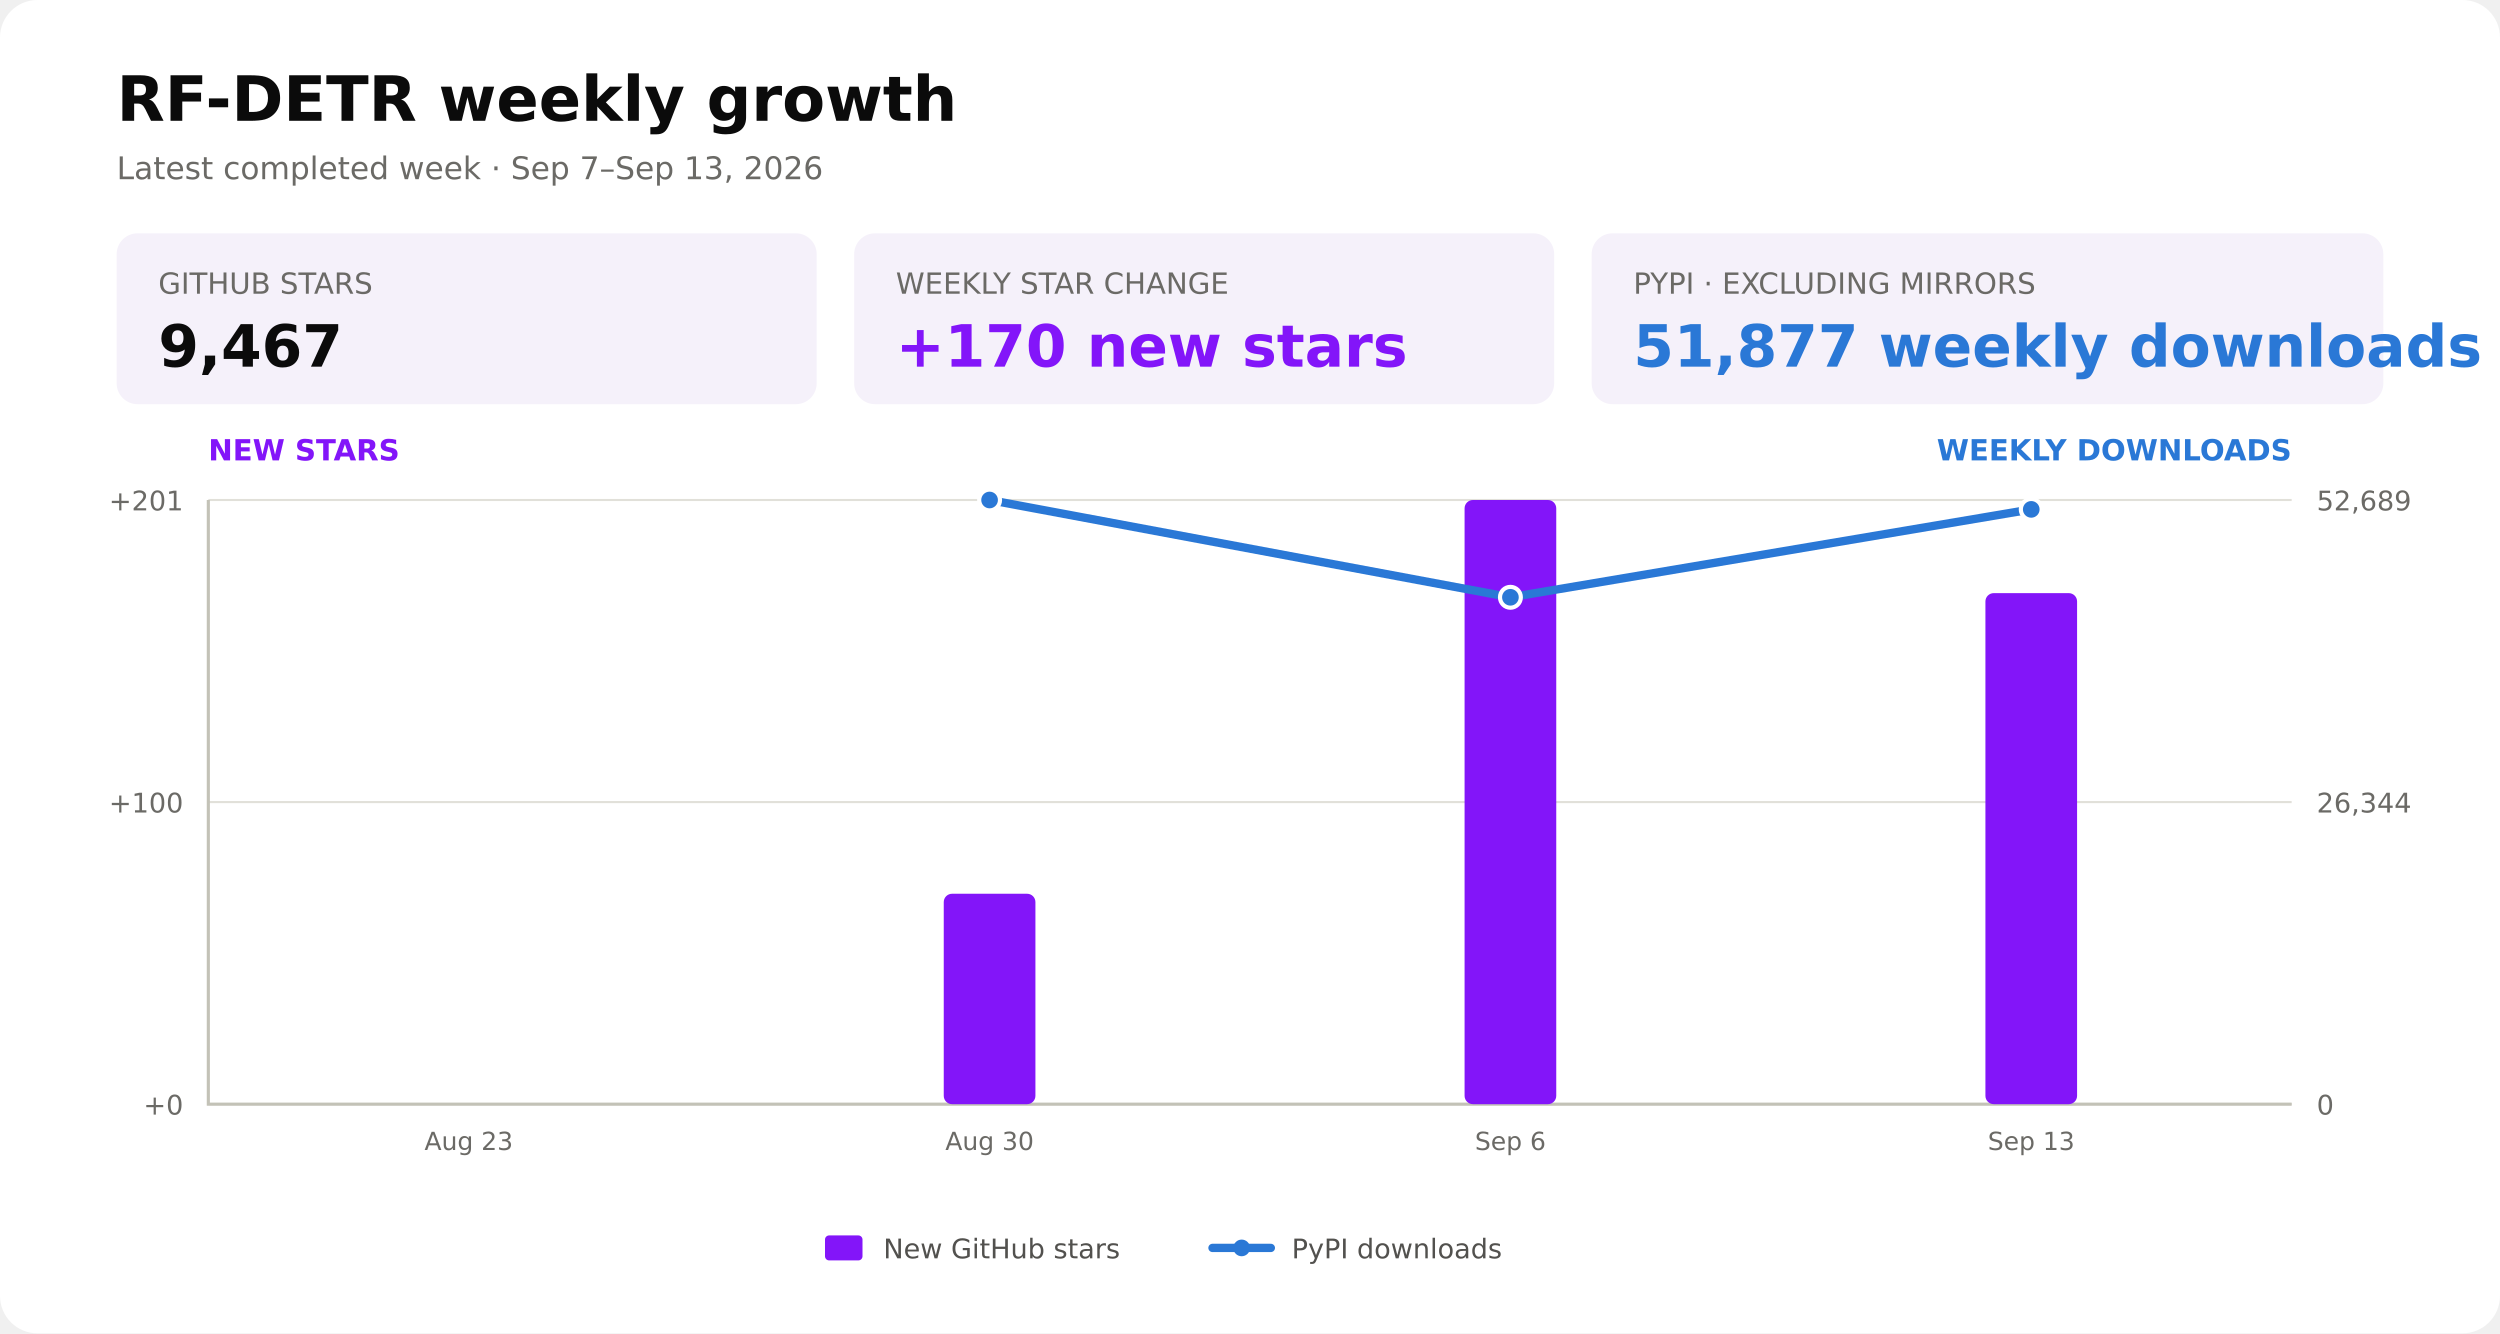
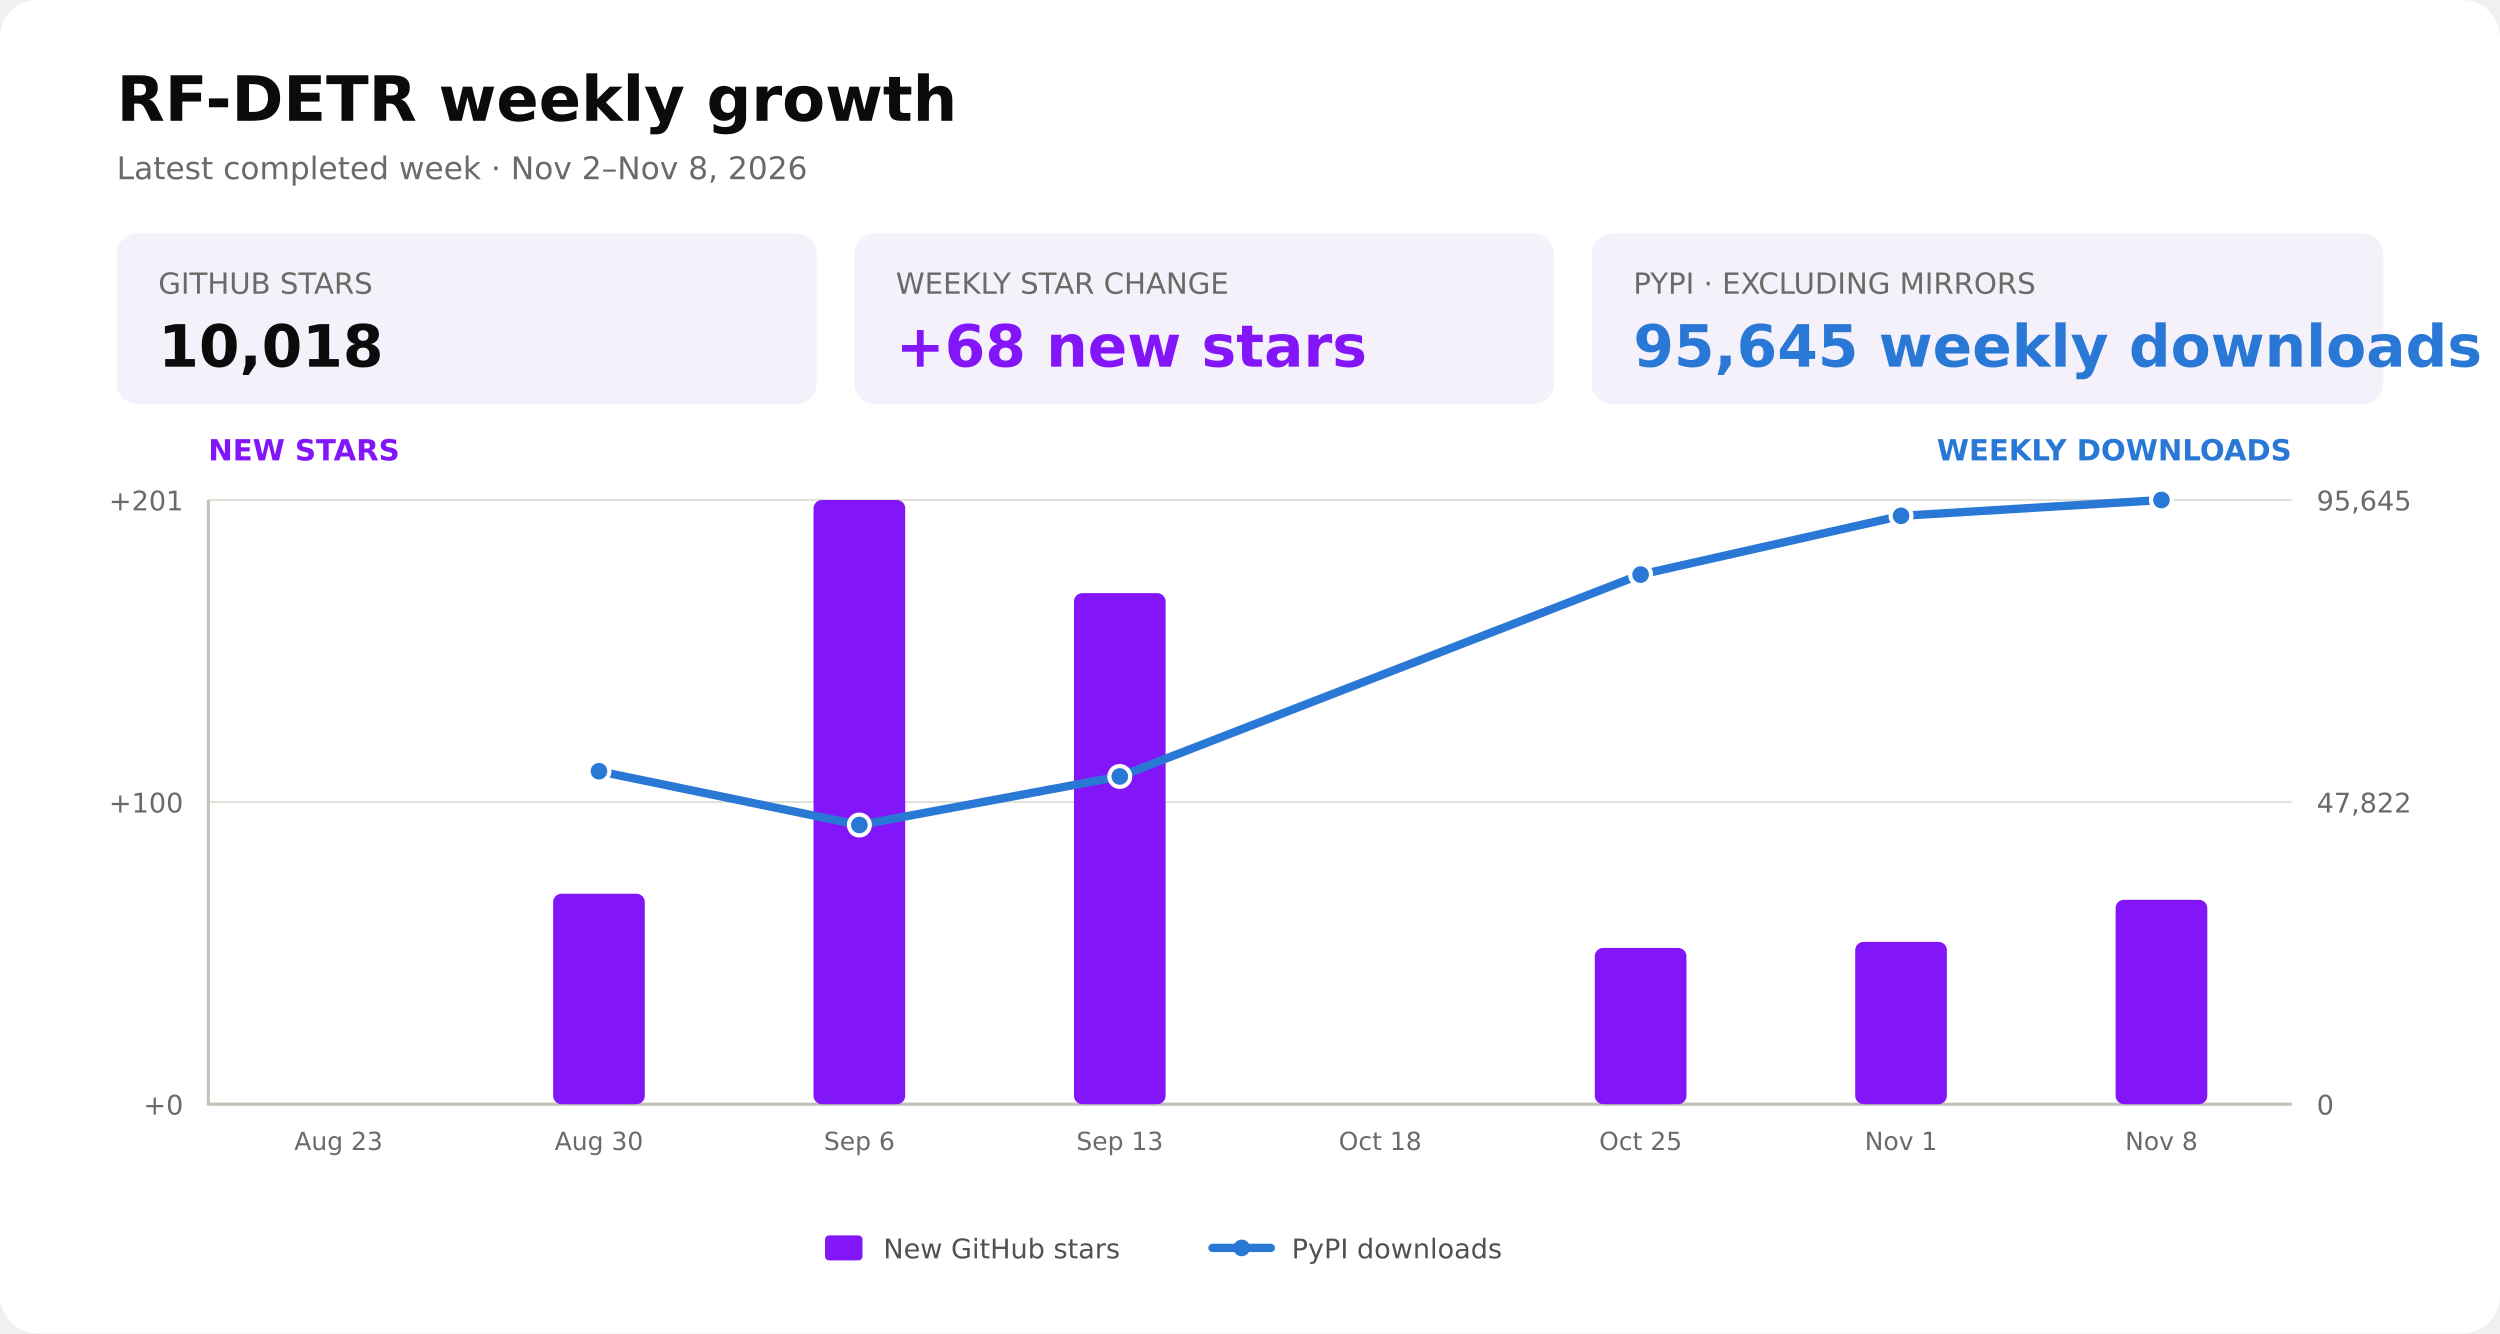
<svg xmlns="http://www.w3.org/2000/svg" width="1200" height="640" viewBox="0 0 1200 640" role="img" aria-labelledby="title description">
  <rect width="1200" height="640" rx="18" fill="#ffffff" />
  <text x="56" y="58" fill="#0b0b0b" font-family="DejaVu Sans, Arial, sans-serif" font-size="30" font-weight="700">RF-DETR weekly growth</text>
-   <text x="56" y="86" fill="#6b6a66" font-family="DejaVu Sans, Arial, sans-serif" font-size="15">Latest completed week · Sep 7–Sep 13, 2026</text>
+   <text x="56" y="86" fill="#6b6a66" font-family="DejaVu Sans, Arial, sans-serif" font-size="15">Latest completed week · Nov 2–Nov 8, 2026</text>
  <g font-family="DejaVu Sans, Arial, sans-serif">
    <rect x="56" y="112" width="336" height="82" rx="10" fill="#f5f1fa" />
    <text x="76" y="141" fill="#6b6a66" font-size="14">GITHUB STARS</text>
-     <text x="76" y="176" fill="#0b0b0b" font-size="28" font-weight="700">9,467</text>
+     <text x="76" y="176" fill="#0b0b0b" font-size="28" font-weight="700">10,018</text>
    <rect x="410" y="112" width="336" height="82" rx="10" fill="#f5f1fa" />
    <text x="430" y="141" fill="#6b6a66" font-size="14">WEEKLY STAR CHANGE</text>
-     <text x="430" y="176" fill="#8315f9" font-size="28" font-weight="700">+170 new stars</text>
+     <text x="430" y="176" fill="#8315f9" font-size="28" font-weight="700">+68 new stars</text>
    <rect x="764" y="112" width="380" height="82" rx="10" fill="#f5f1fa" />
    <text x="784" y="141" fill="#6b6a66" font-size="14">PYPI · EXCLUDING MIRRORS</text>
-     <text x="784" y="176" fill="#2a78d6" font-size="28" font-weight="700">51,877 weekly downloads</text>
+     <text x="784" y="176" fill="#2a78d6" font-size="28" font-weight="700">95,645 weekly downloads</text>
  </g>
  <g aria-hidden="true" fill="none" stroke="#e1e0d9" stroke-width="1">
    <path d="M100 530.0H1100" />
    <path d="M100 385.0H1100" />
    <path d="M100 240.0H1100" />
  </g>
  <path d="M100 240V530H1100" fill="none" stroke="#c3c2b7" stroke-width="1.5" />
  <g fill="#6b6a66" font-family="DejaVu Sans, Arial, sans-serif" font-size="13">
    <text x="88" y="535.0" text-anchor="end">+0</text>
    <text x="1112" y="535.0" text-anchor="start">0</text>
    <text x="88" y="390.0" text-anchor="end">+100</text>
-     <text x="1112" y="390.0" text-anchor="start">26,344</text>
+     <text x="1112" y="390.0" text-anchor="start">47,822</text>
    <text x="88" y="245.0" text-anchor="end">+201</text>
-     <text x="1112" y="245.0" text-anchor="start">52,689</text>
+     <text x="1112" y="245.0" text-anchor="start">95,645</text>
    <text x="100" y="221" fill="#8315f9" font-size="14" font-weight="700">NEW STARS</text>
    <text x="1100" y="221" fill="#2a78d6" font-size="14" font-weight="700" text-anchor="end">WEEKLY DOWNLOADS</text>
  </g>
  <g id="weekly-stars-bars">
-     <rect x="453.0" y="429.0" width="44.0" height="101.0" rx="4" fill="#8315f9" />
-     <rect x="703.0" y="240.0" width="44.0" height="290.0" rx="4" fill="#8315f9" />
-     <rect x="953.0" y="284.7" width="44.0" height="245.3" rx="4" fill="#8315f9" />
+     <rect x="265.5" y="429.0" width="44.0" height="101.0" rx="4" fill="#8315f9" />
+     <rect x="390.5" y="240.0" width="44.0" height="290.0" rx="4" fill="#8315f9" />
+     <rect x="515.5" y="284.7" width="44.0" height="245.3" rx="4" fill="#8315f9" />
+     <rect x="765.5" y="455.0" width="44.0" height="75.0" rx="4" fill="#8315f9" />
+     <rect x="890.5" y="452.1" width="44.0" height="77.9" rx="4" fill="#8315f9" />
+     <rect x="1015.5" y="431.9" width="44.0" height="98.1" rx="4" fill="#8315f9" />
  </g>
  <g id="weekly-downloads-line">
-     <polyline points="475.0,240.0 725.0,286.7 975.0,244.5" fill="none" stroke="#2a78d6" stroke-width="4" stroke-linecap="round" stroke-linejoin="round" />
-     <circle cx="475.0" cy="240.0" r="5" fill="#2a78d6" stroke="#ffffff" stroke-width="2" />
-     <circle cx="725.0" cy="286.7" r="5" fill="#2a78d6" stroke="#ffffff" stroke-width="2" />
-     <circle cx="975.0" cy="244.5" r="5" fill="#2a78d6" stroke="#ffffff" stroke-width="2" />
+     <polyline points="287.5,370.2 412.5,396.0 537.5,372.7 787.5,275.8 912.5,247.6 1037.5,240.0" fill="none" stroke="#2a78d6" stroke-width="4" stroke-linecap="round" stroke-linejoin="round" />
+     <circle cx="287.5" cy="370.2" r="5" fill="#2a78d6" stroke="#ffffff" stroke-width="2" />
+     <circle cx="412.5" cy="396.0" r="5" fill="#2a78d6" stroke="#ffffff" stroke-width="2" />
+     <circle cx="537.5" cy="372.7" r="5" fill="#2a78d6" stroke="#ffffff" stroke-width="2" />
+     <circle cx="787.5" cy="275.8" r="5" fill="#2a78d6" stroke="#ffffff" stroke-width="2" />
+     <circle cx="912.5" cy="247.6" r="5" fill="#2a78d6" stroke="#ffffff" stroke-width="2" />
+     <circle cx="1037.5" cy="240.0" r="5" fill="#2a78d6" stroke="#ffffff" stroke-width="2" />
  </g>
  <g fill="#6b6a66" font-family="DejaVu Sans, Arial, sans-serif" font-size="12" text-anchor="middle">
-     <text x="225.0" y="552">Aug 23</text>
-     <text x="475.0" y="552">Aug 30</text>
-     <text x="725.0" y="552">Sep 6</text>
-     <text x="975.0" y="552">Sep 13</text>
+     <text x="162.5" y="552">Aug 23</text>
+     <text x="287.5" y="552">Aug 30</text>
+     <text x="412.5" y="552">Sep 6</text>
+     <text x="537.5" y="552">Sep 13</text>
+     <text x="662.5" y="552">Oct 18</text>
+     <text x="787.5" y="552">Oct 25</text>
+     <text x="912.5" y="552">Nov 1</text>
+     <text x="1037.5" y="552">Nov 8</text>
  </g>
  <g font-family="DejaVu Sans, Arial, sans-serif" font-size="13" fill="#52514e">
    <rect x="396" y="593" width="18" height="12" rx="2" fill="#8315f9" />
    <text x="424" y="604">New GitHub stars</text>
    <path d="M582 599H610" fill="none" stroke="#2a78d6" stroke-width="4" stroke-linecap="round" />
    <circle cx="596" cy="599" r="4" fill="#2a78d6" />
    <text x="620" y="604">PyPI downloads</text>
  </g>
</svg>
